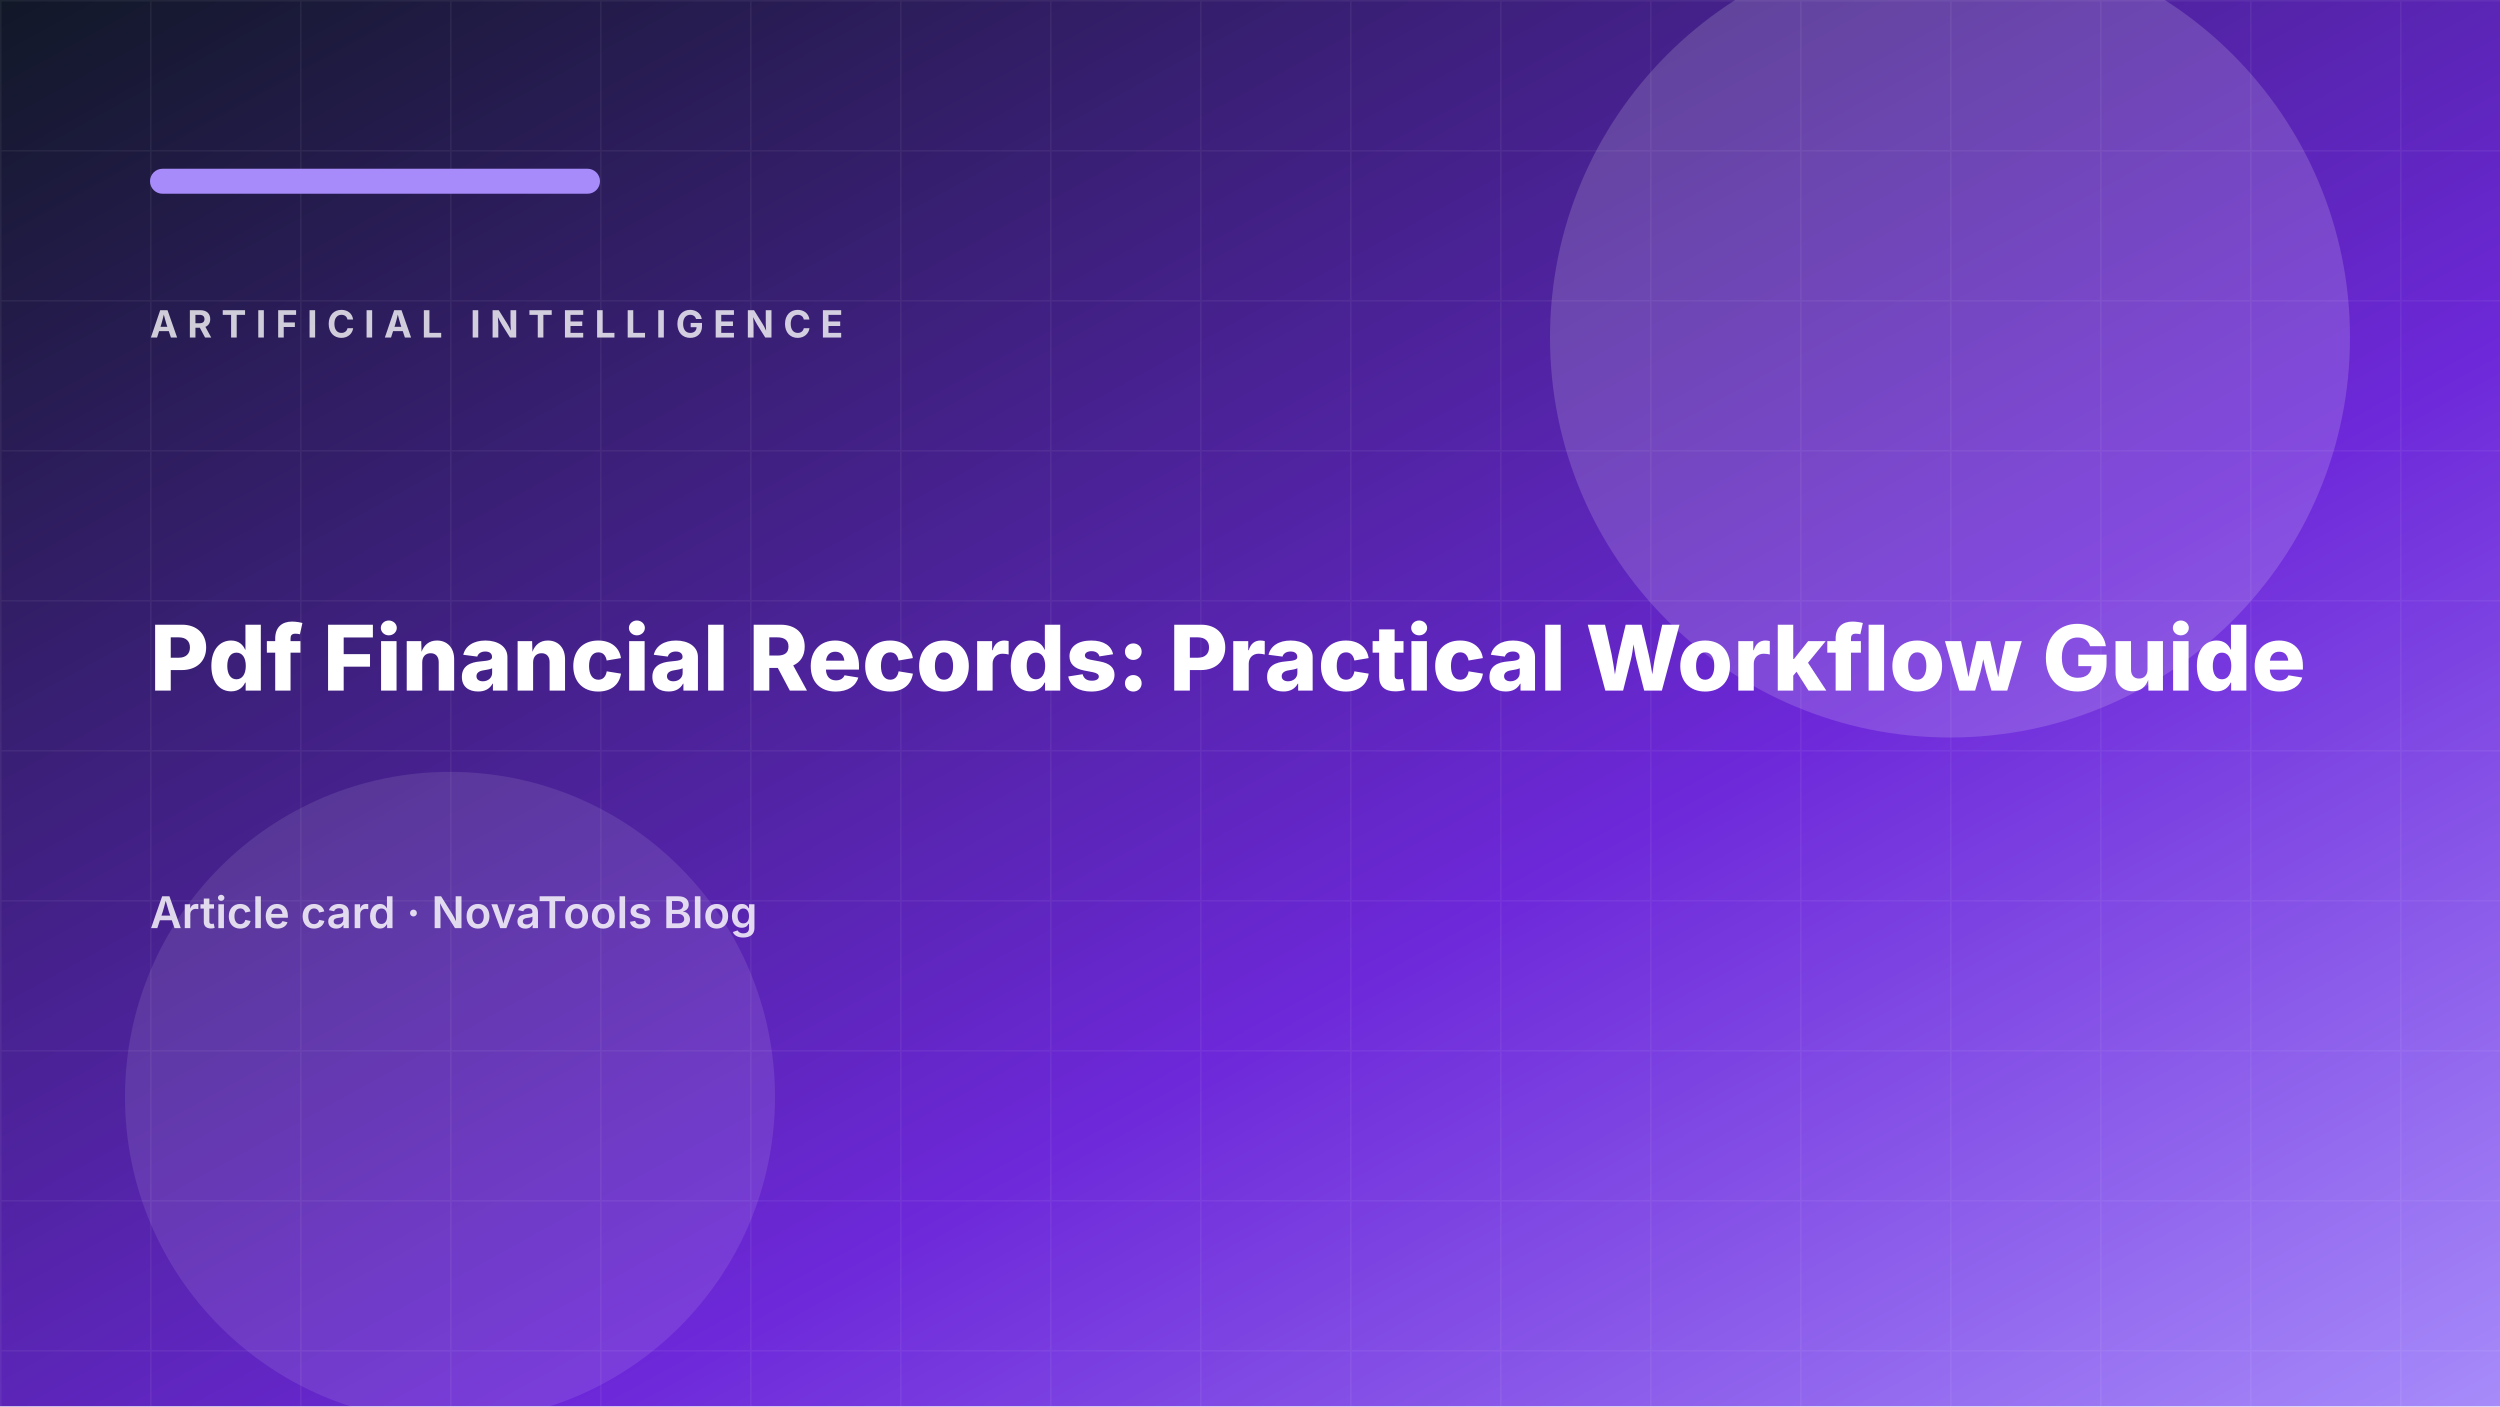
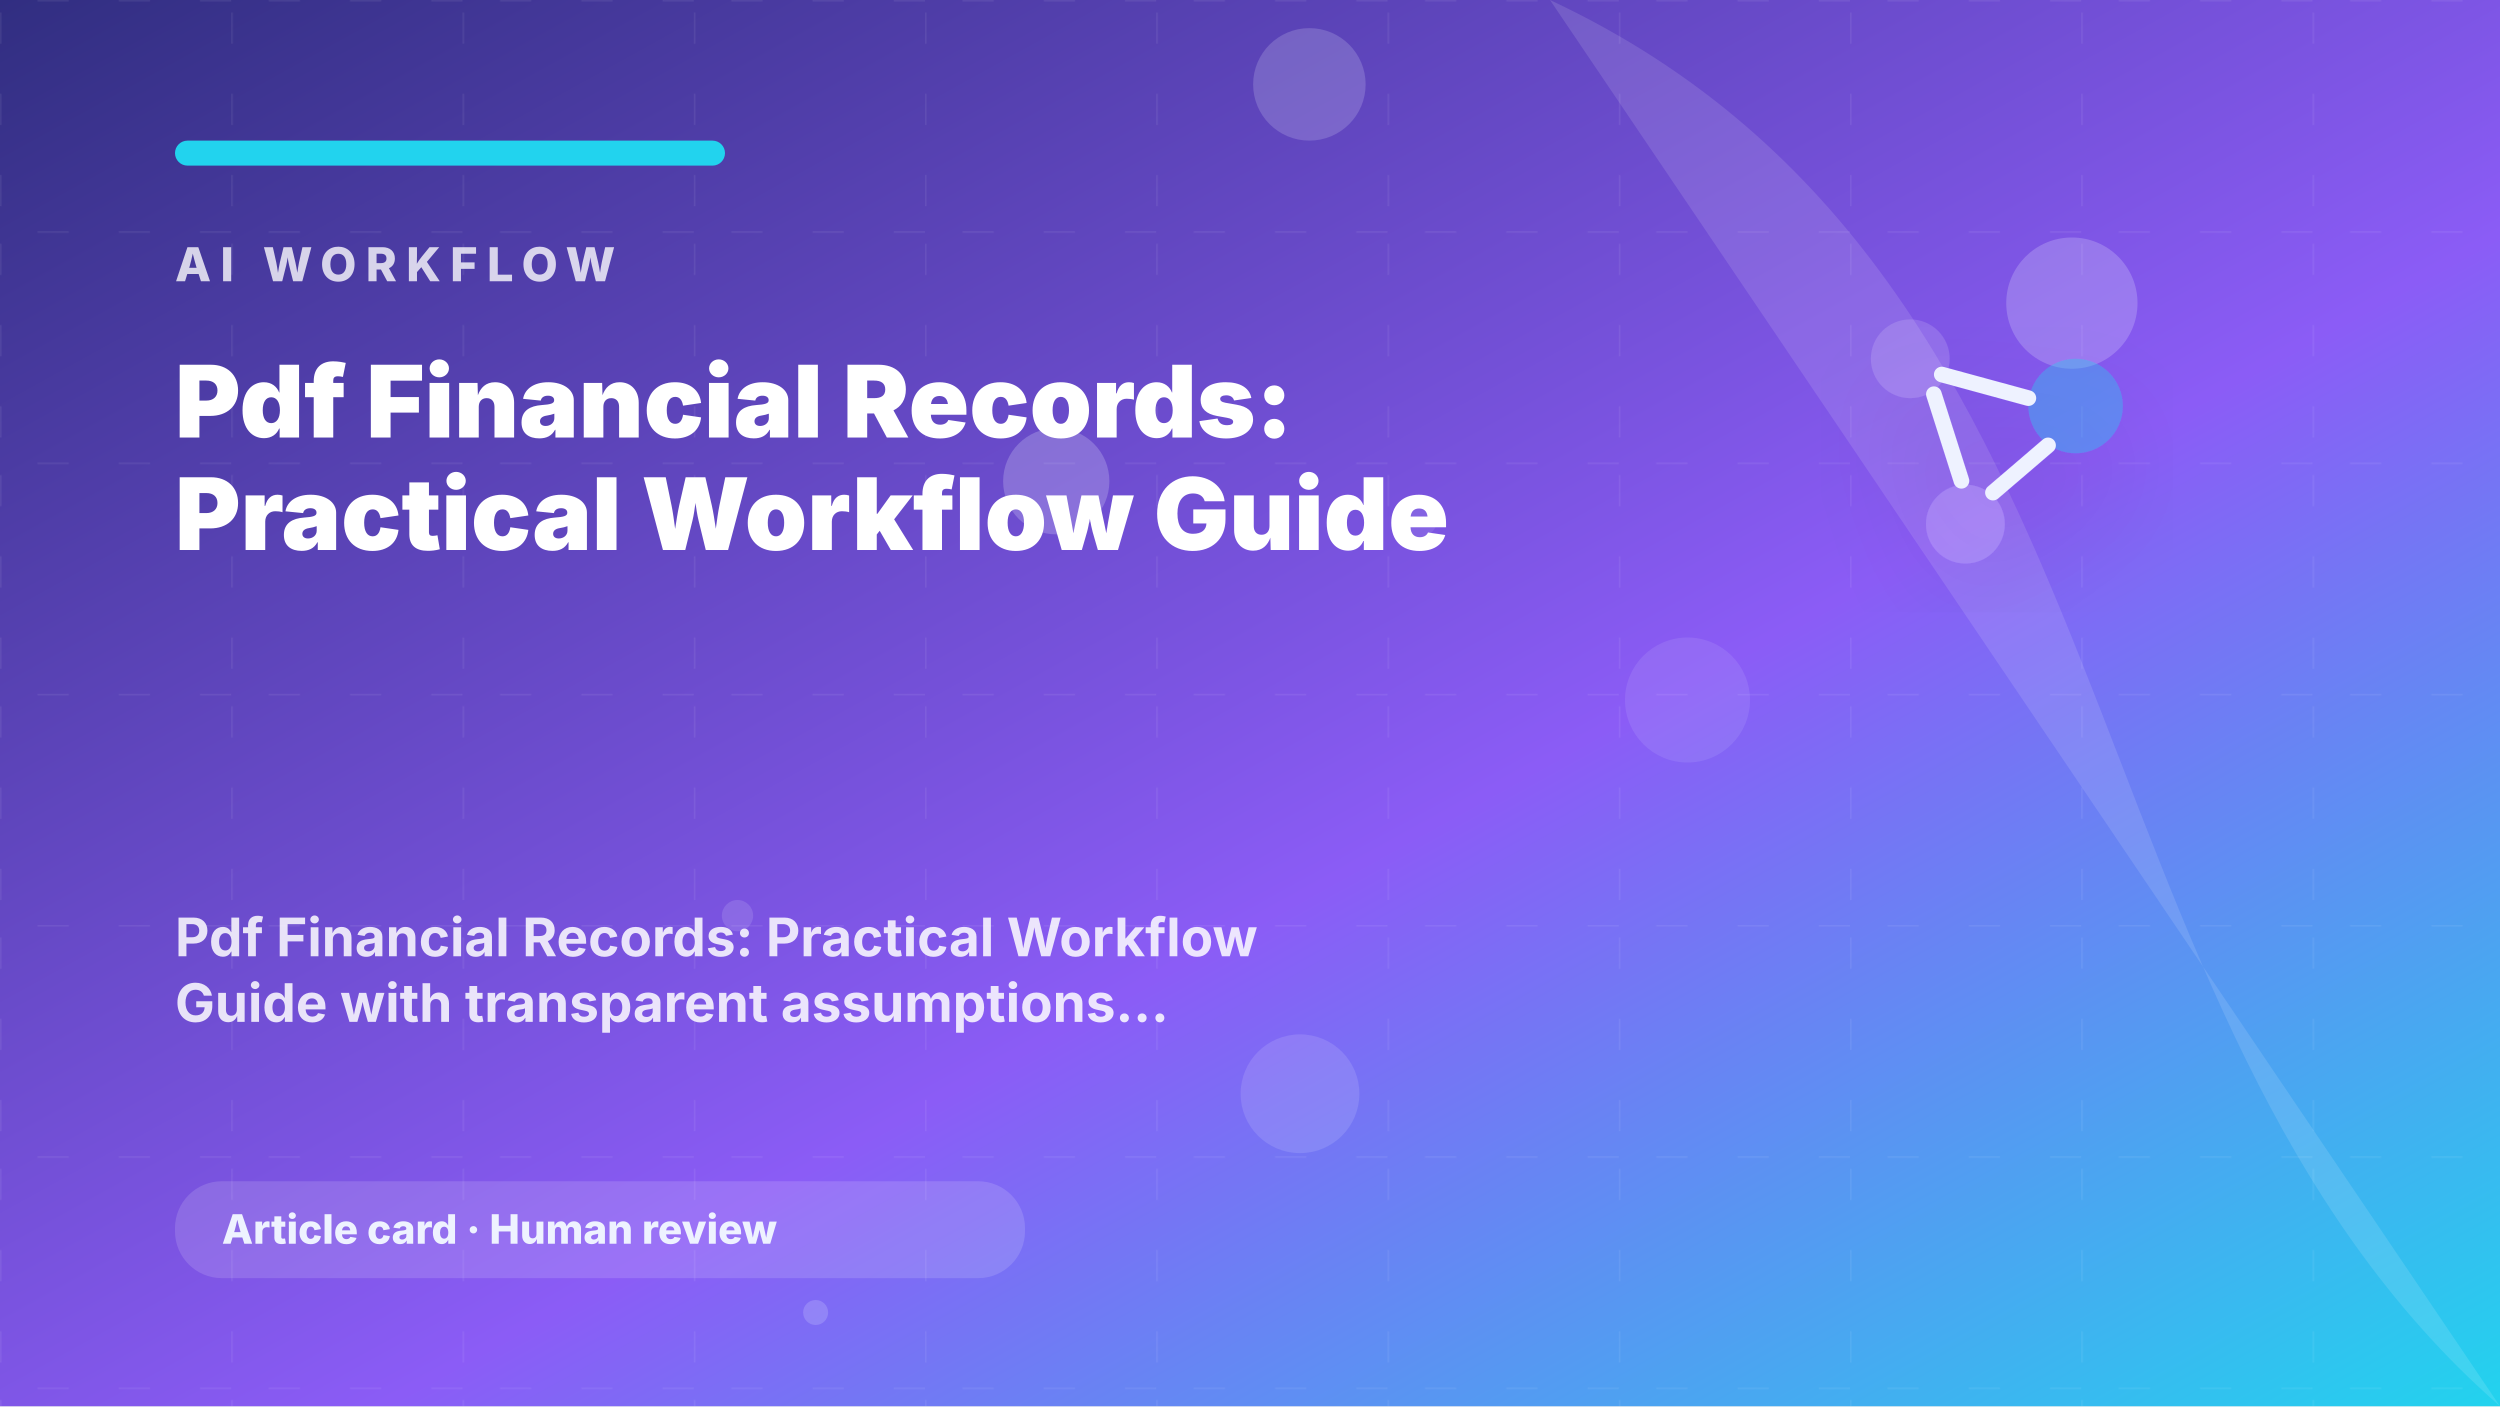
<svg xmlns="http://www.w3.org/2000/svg" width="800" height="450" viewBox="0 0 800 450" role="img" aria-label="Pdf Financial Records: Practical Workflow Guide cover image">
  <defs>
    <linearGradient id="bg" x1="0" y1="0" x2="1" y2="1">
-       <stop offset="0" stop-color="#111827" />
-       <stop offset="0.62" stop-color="#6d28d9" />
-       <stop offset="1" stop-color="#a78bfa" />
+       <stop offset="0" stop-color="#312e81" />
+       <stop offset="0.58" stop-color="#8b5cf6" />
+       <stop offset="1" stop-color="#22d3ee" />
    </linearGradient>
-     <pattern id="grid" width="48" height="48" patternUnits="userSpaceOnUse">
-       <path d="M48 0H0V48" fill="none" stroke="rgba(255,255,255,0.12)" stroke-width="1" />
+     <pattern id="grid" width="74" height="74" patternUnits="userSpaceOnUse">
+       <path d="M74 0H0V74" fill="none" stroke="rgba(255,255,255,0.12)" stroke-width="1" stroke-dasharray="10 16" />
    </pattern>
+     <filter id="softShadow" x="-20%" y="-20%" width="140%" height="140%">
+       <feDropShadow dx="0" dy="18" stdDeviation="18" flood-color="#000" flood-opacity="0.24" />
+     </filter>
  </defs>
  <rect width="800" height="450" fill="url(#bg)" />
-   <rect width="800" height="450" fill="url(#grid)" opacity="0.45" />
-   <circle cx="624" cy="108" r="128" fill="rgba(255,255,255,0.16)" />
-   <circle cx="144" cy="351" r="104" fill="rgba(255,255,255,0.10)" />
-   <rect x="48" y="54" width="144" height="8" rx="4" fill="#a78bfa" />
-   <text x="48" y="108" fill="rgba(255,255,255,0.78)" font-family="Inter, Arial, sans-serif" font-size="12" font-weight="700" letter-spacing="3">ARTIFICIAL INTELLIGENCE</text>
-   <text x="48" y="221" fill="#fff" font-family="Inter, Arial, sans-serif" font-size="29" font-weight="800">Pdf Financial Records: Practical Workflow Guide</text>
-   <text x="48" y="297" fill="rgba(255,255,255,0.82)" font-family="Inter, Arial, sans-serif" font-size="14" font-weight="600">Article card · NovaTools Blog</text>
+   <rect width="800" height="450" fill="url(#grid)" opacity="0.58" />
+   <circle cx="454" cy="166" r="6" fill="#eef2ff" opacity="0.1" />
+   <circle cx="236" cy="293" r="5" fill="#eef2ff" opacity="0.14" />
+   <circle cx="261" cy="420" r="4" fill="#eef2ff" opacity="0.18" />
+   <circle cx="663" cy="97" r="21" fill="#eef2ff" opacity="0.22" />
+   <circle cx="540" cy="224" r="20" fill="#eef2ff" opacity="0.1" />
+   <circle cx="416" cy="350" r="19" fill="#eef2ff" opacity="0.14" />
+   <circle cx="419" cy="27" r="18" fill="#eef2ff" opacity="0.18" />
+   <circle cx="338" cy="154" r="17" fill="#eef2ff" opacity="0.22" />
+   <path d="M496 0C688 90 656 324 800 450" fill="rgba(255,255,255,0.12)" />
+   <rect x="56" y="45" width="176" height="8" rx="4" fill="#22d3ee" />
+   <text x="56" y="90" fill="rgba(255,255,255,0.78)" font-family="Inter, Arial, sans-serif" font-size="15" font-weight="800" letter-spacing="3">AI WORKFLOW</text>
+   <text x="56" y="140" fill="#fff" font-family="Inter, Arial, sans-serif" font-size="32" font-weight="850">Pdf Financial Records:</text>
+   <text x="56" y="176" fill="#fff" font-family="Inter, Arial, sans-serif" font-size="32" font-weight="850">Practical Workflow Guide</text>
+   <text x="56" y="306" fill="rgba(255,255,255,0.84)" font-family="Inter, Arial, sans-serif" font-size="17" font-weight="650">Pdf Financial Records: Practical Workflow</text>
+   <text x="56" y="327" fill="rgba(255,255,255,0.84)" font-family="Inter, Arial, sans-serif" font-size="17" font-weight="650">Guide with transparent assumptions…</text>
+   <g filter="url(#softShadow)">
+     <g transform="translate(576 77)">
+       <circle cx="35.28" cy="37.8" r="12.6" fill="rgba(255,255,255,0.14)" />
+       <circle cx="88.2" cy="52.92" r="15.12" fill="#22d3ee" opacity="0.34" />
+       <circle cx="52.92" cy="90.72" r="12.6" fill="rgba(255,255,255,0.14)" />
+       <path d="M45.36 42.84l27.72 7.56M79.38 65.52l-17.64 15.12M42.84 49.14l8.82 27.72" stroke="#eef2ff" stroke-width="5" stroke-linecap="round" stroke-linejoin="round" fill="none" />
+     </g>
+   </g>
+   <g transform="translate(56 378)">
+     <rect width="272" height="31" rx="15" fill="rgba(255,255,255,0.14)" />
+     <text x="15" y="20" fill="#eef2ff" font-family="Inter, Arial, sans-serif" font-size="13" font-weight="800">Article card · Human review</text>
+   </g>
</svg>
